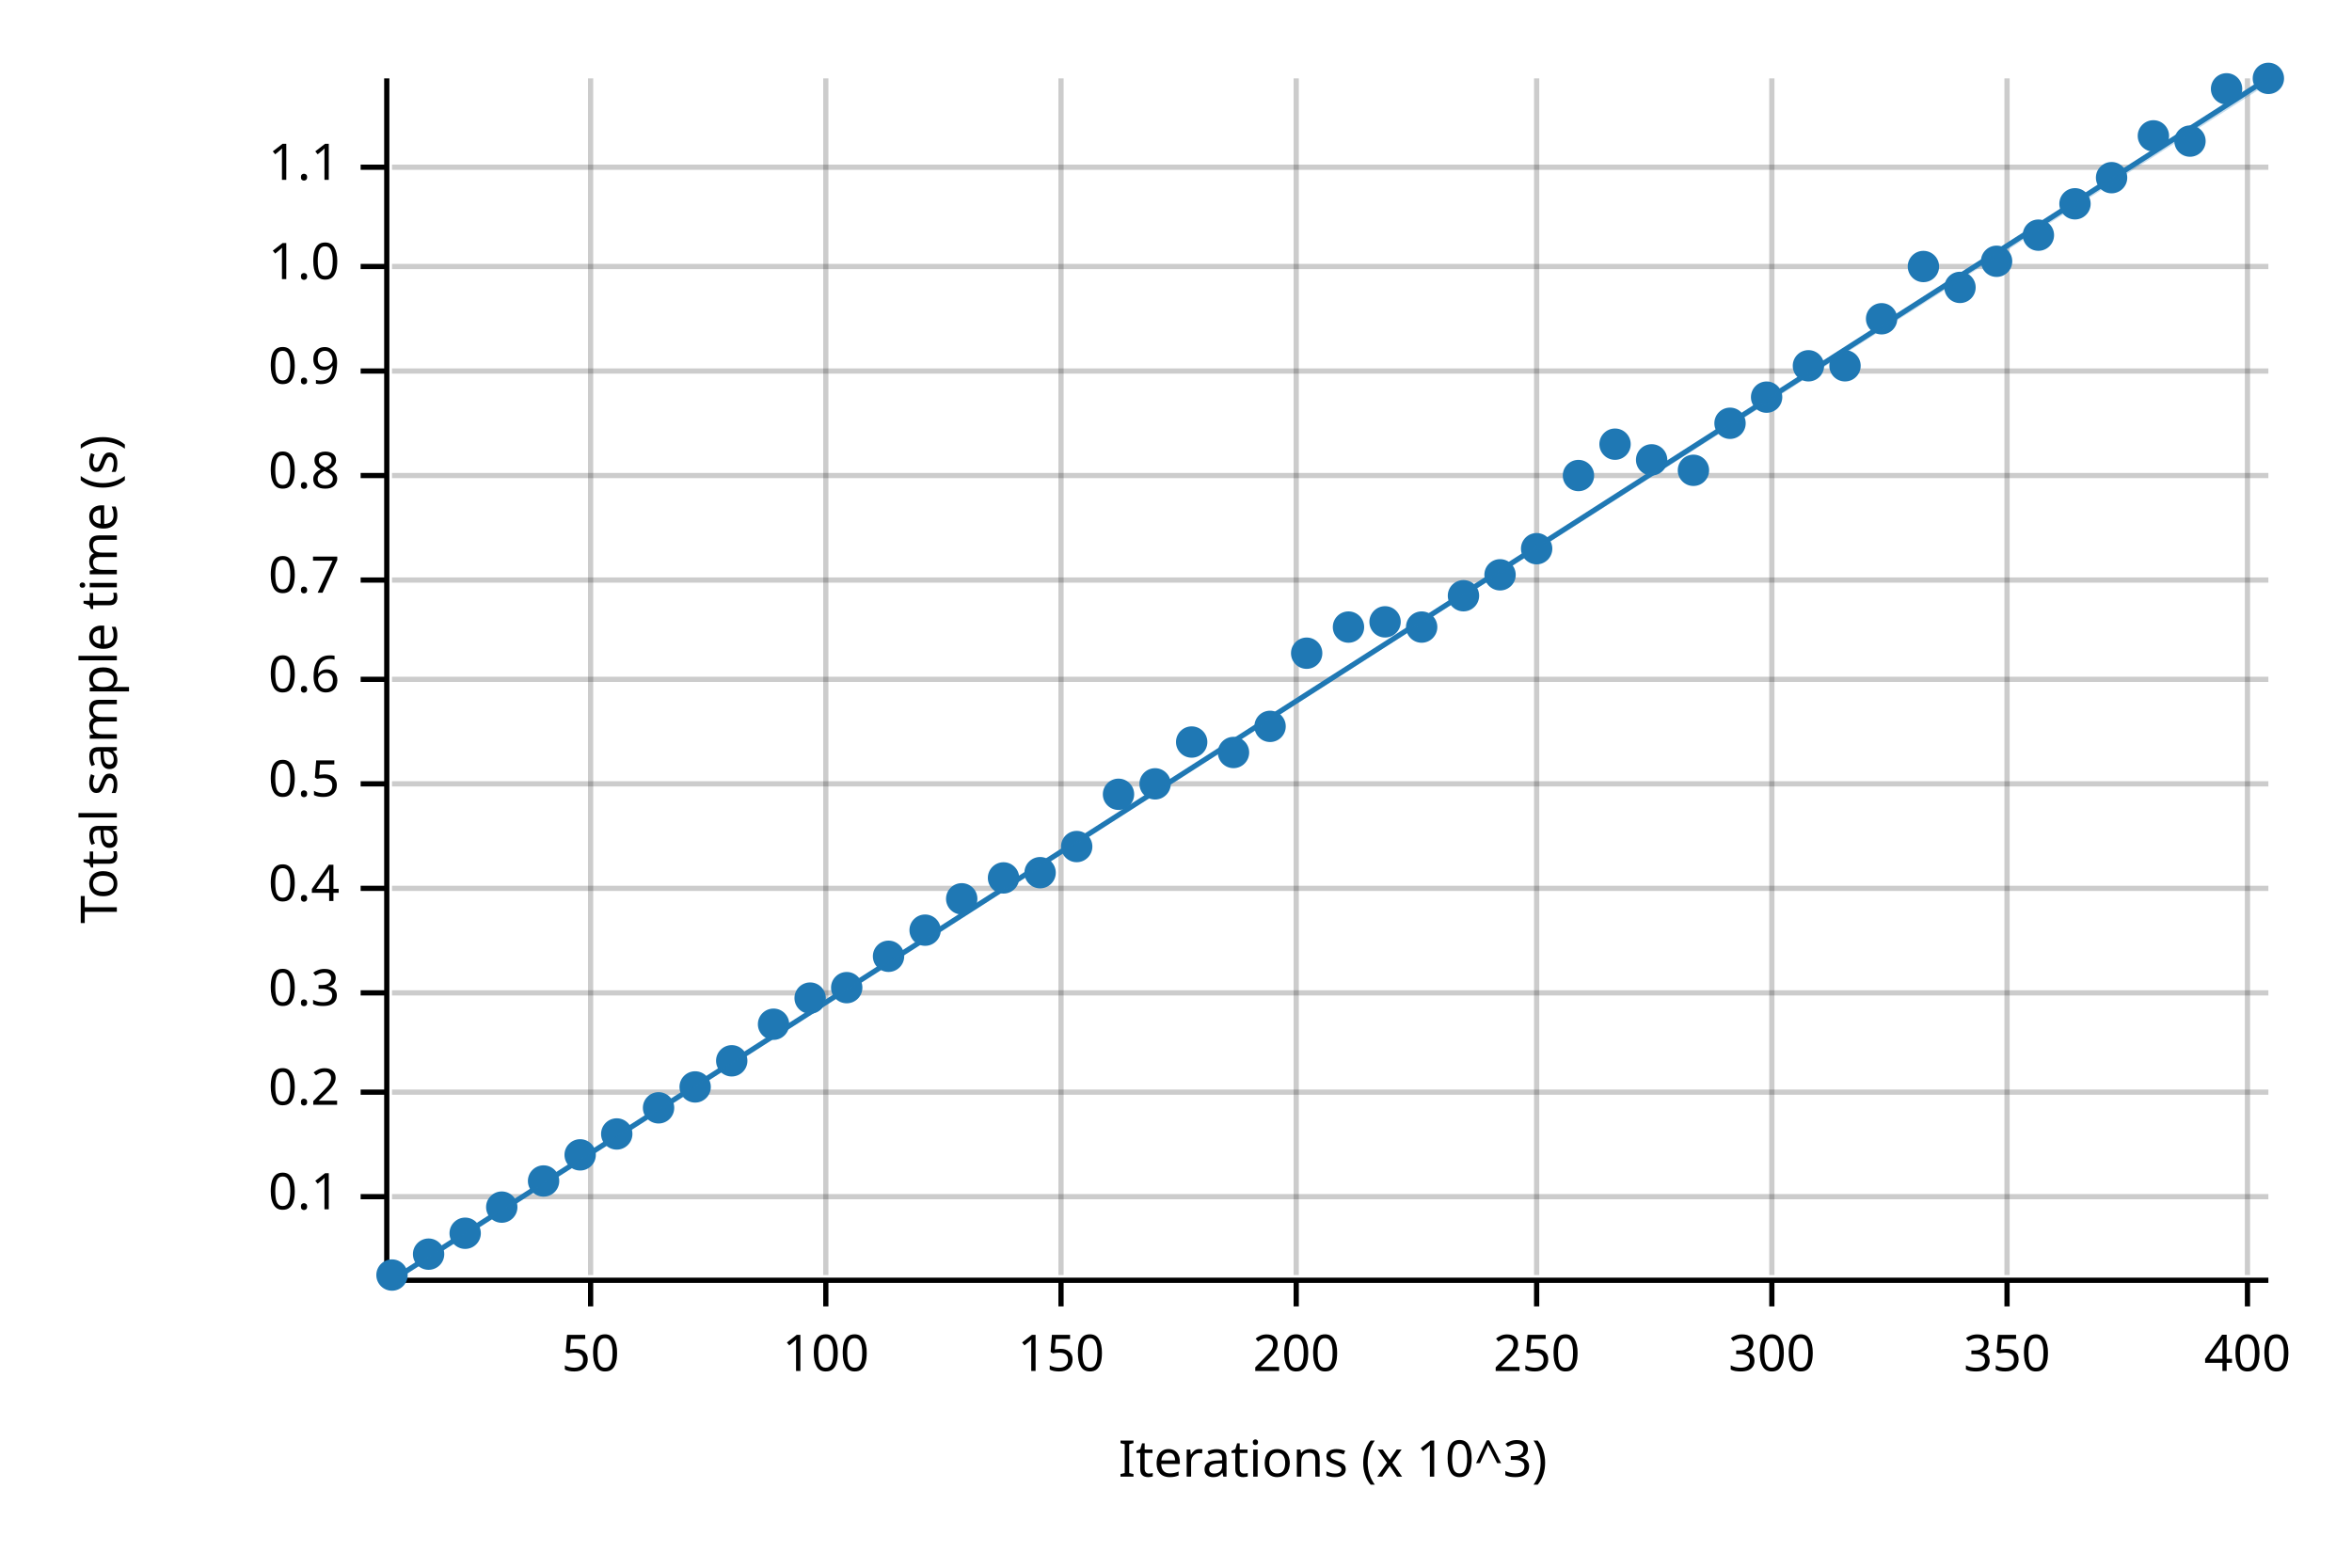
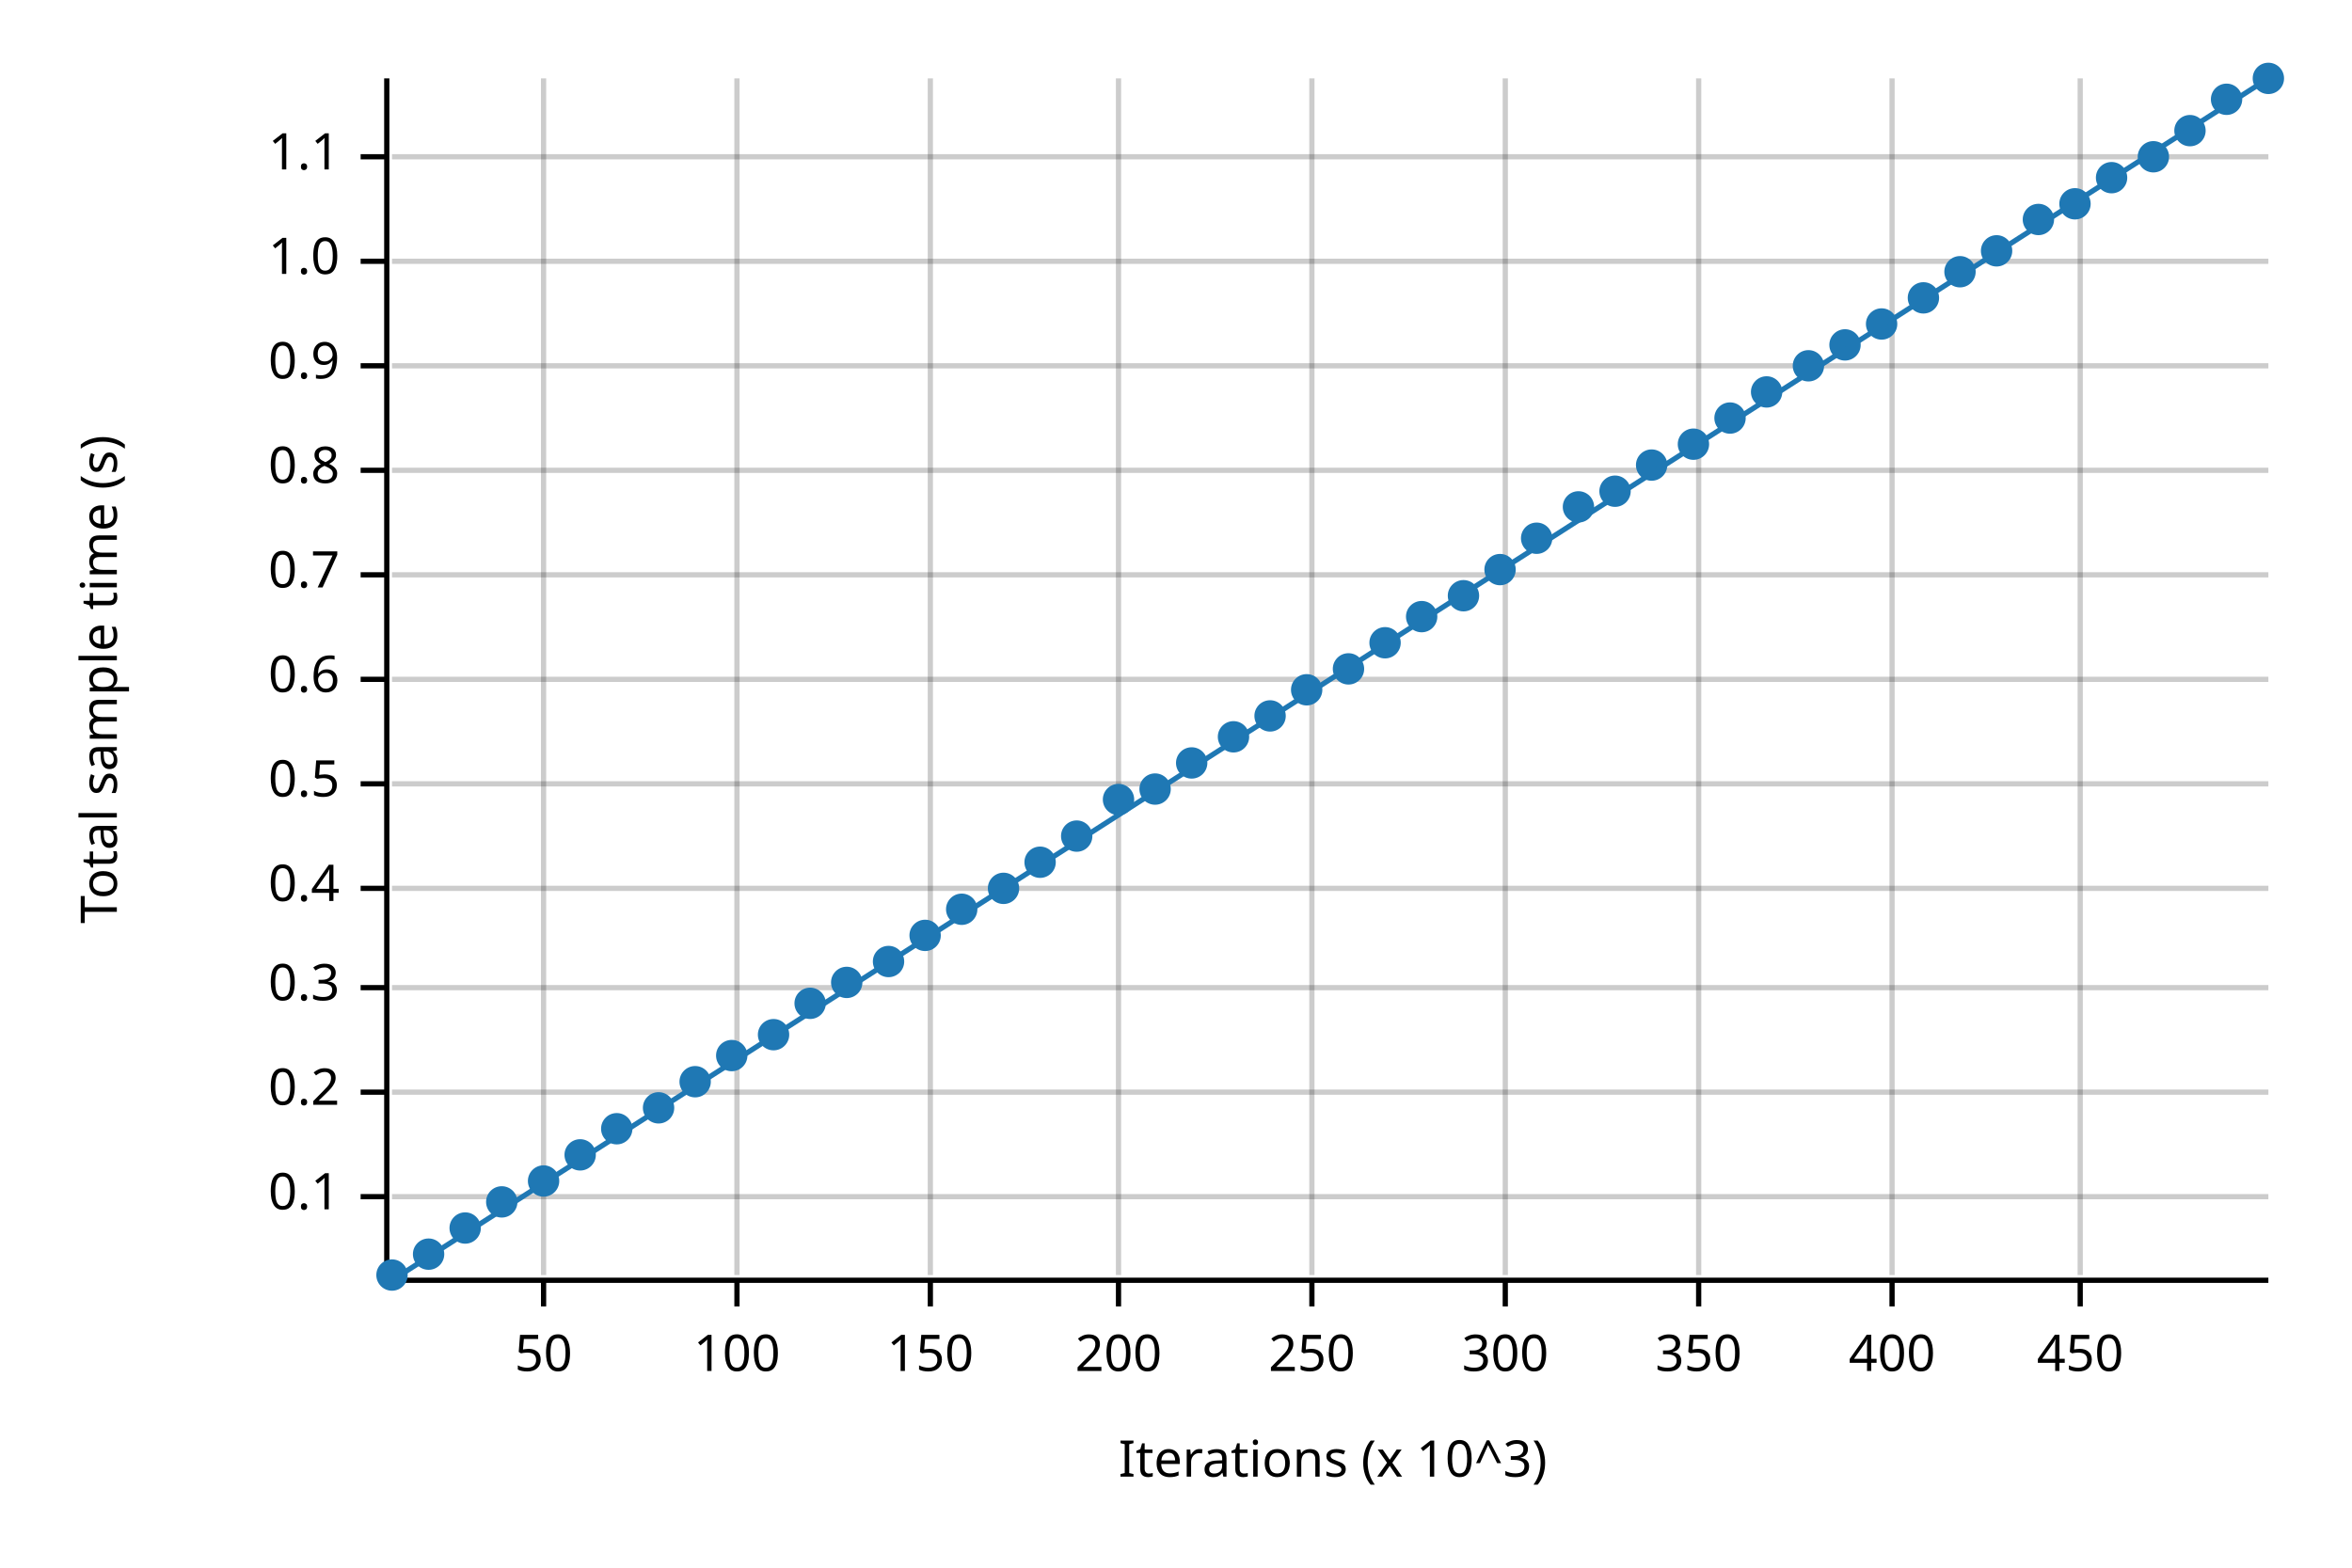
<svg xmlns="http://www.w3.org/2000/svg" width="450" height="300" viewBox="0 0 450 300">
  <text x="15" y="130" dy="0.76em" text-anchor="middle" font-family="sans-serif" font-size="9.677" opacity="1" fill="#000000" transform="rotate(270, 15, 130)">
Total sample time (s)
</text>
  <text x="255" y="285" dy="-0.5ex" text-anchor="middle" font-family="sans-serif" font-size="9.677" opacity="1" fill="#000000">
Iterations (x 10^3)
</text>
-   <line opacity="0.2" stroke="#000000" stroke-width="1" x1="113" y1="244" x2="113" y2="15" />
-   <line opacity="0.2" stroke="#000000" stroke-width="1" x1="158" y1="244" x2="158" y2="15" />
-   <line opacity="0.2" stroke="#000000" stroke-width="1" x1="203" y1="244" x2="203" y2="15" />
-   <line opacity="0.2" stroke="#000000" stroke-width="1" x1="248" y1="244" x2="248" y2="15" />
-   <line opacity="0.2" stroke="#000000" stroke-width="1" x1="294" y1="244" x2="294" y2="15" />
-   <line opacity="0.2" stroke="#000000" stroke-width="1" x1="339" y1="244" x2="339" y2="15" />
-   <line opacity="0.2" stroke="#000000" stroke-width="1" x1="384" y1="244" x2="384" y2="15" />
-   <line opacity="0.2" stroke="#000000" stroke-width="1" x1="430" y1="244" x2="430" y2="15" />
+   <line opacity="0.2" stroke="#000000" stroke-width="1" x1="104" y1="244" x2="104" y2="15" />
+   <line opacity="0.2" stroke="#000000" stroke-width="1" x1="141" y1="244" x2="141" y2="15" />
+   <line opacity="0.2" stroke="#000000" stroke-width="1" x1="178" y1="244" x2="178" y2="15" />
+   <line opacity="0.2" stroke="#000000" stroke-width="1" x1="214" y1="244" x2="214" y2="15" />
+   <line opacity="0.2" stroke="#000000" stroke-width="1" x1="251" y1="244" x2="251" y2="15" />
+   <line opacity="0.2" stroke="#000000" stroke-width="1" x1="288" y1="244" x2="288" y2="15" />
+   <line opacity="0.2" stroke="#000000" stroke-width="1" x1="325" y1="244" x2="325" y2="15" />
+   <line opacity="0.2" stroke="#000000" stroke-width="1" x1="362" y1="244" x2="362" y2="15" />
+   <line opacity="0.2" stroke="#000000" stroke-width="1" x1="398" y1="244" x2="398" y2="15" />
  <line opacity="0.2" stroke="#000000" stroke-width="1" x1="75" y1="229" x2="434" y2="229" />
  <line opacity="0.2" stroke="#000000" stroke-width="1" x1="75" y1="209" x2="434" y2="209" />
-   <line opacity="0.2" stroke="#000000" stroke-width="1" x1="75" y1="190" x2="434" y2="190" />
+   <line opacity="0.2" stroke="#000000" stroke-width="1" x1="75" y1="189" x2="434" y2="189" />
  <line opacity="0.2" stroke="#000000" stroke-width="1" x1="75" y1="170" x2="434" y2="170" />
  <line opacity="0.2" stroke="#000000" stroke-width="1" x1="75" y1="150" x2="434" y2="150" />
  <line opacity="0.2" stroke="#000000" stroke-width="1" x1="75" y1="130" x2="434" y2="130" />
-   <line opacity="0.2" stroke="#000000" stroke-width="1" x1="75" y1="111" x2="434" y2="111" />
-   <line opacity="0.2" stroke="#000000" stroke-width="1" x1="75" y1="91" x2="434" y2="91" />
-   <line opacity="0.2" stroke="#000000" stroke-width="1" x1="75" y1="71" x2="434" y2="71" />
-   <line opacity="0.2" stroke="#000000" stroke-width="1" x1="75" y1="51" x2="434" y2="51" />
-   <line opacity="0.2" stroke="#000000" stroke-width="1" x1="75" y1="32" x2="434" y2="32" />
+   <line opacity="0.2" stroke="#000000" stroke-width="1" x1="75" y1="110" x2="434" y2="110" />
+   <line opacity="0.2" stroke="#000000" stroke-width="1" x1="75" y1="90" x2="434" y2="90" />
+   <line opacity="0.2" stroke="#000000" stroke-width="1" x1="75" y1="70" x2="434" y2="70" />
+   <line opacity="0.2" stroke="#000000" stroke-width="1" x1="75" y1="50" x2="434" y2="50" />
+   <line opacity="0.2" stroke="#000000" stroke-width="1" x1="75" y1="30" x2="434" y2="30" />
  <polyline fill="none" opacity="1" stroke="#000000" stroke-width="1" points="74,15 74,244 " />
  <text x="65" y="229" dy="0.5ex" text-anchor="end" font-family="sans-serif" font-size="9.677" opacity="1" fill="#000000">
0.1
</text>
  <polyline fill="none" opacity="1" stroke="#000000" stroke-width="1" points="69,229 74,229 " />
  <text x="65" y="209" dy="0.5ex" text-anchor="end" font-family="sans-serif" font-size="9.677" opacity="1" fill="#000000">
0.2
</text>
  <polyline fill="none" opacity="1" stroke="#000000" stroke-width="1" points="69,209 74,209 " />
-   <text x="65" y="190" dy="0.5ex" text-anchor="end" font-family="sans-serif" font-size="9.677" opacity="1" fill="#000000">
+   <text x="65" y="189" dy="0.5ex" text-anchor="end" font-family="sans-serif" font-size="9.677" opacity="1" fill="#000000">
0.3
</text>
-   <polyline fill="none" opacity="1" stroke="#000000" stroke-width="1" points="69,190 74,190 " />
+   <polyline fill="none" opacity="1" stroke="#000000" stroke-width="1" points="69,189 74,189 " />
  <text x="65" y="170" dy="0.5ex" text-anchor="end" font-family="sans-serif" font-size="9.677" opacity="1" fill="#000000">
0.4
</text>
  <polyline fill="none" opacity="1" stroke="#000000" stroke-width="1" points="69,170 74,170 " />
  <text x="65" y="150" dy="0.5ex" text-anchor="end" font-family="sans-serif" font-size="9.677" opacity="1" fill="#000000">
0.5
</text>
  <polyline fill="none" opacity="1" stroke="#000000" stroke-width="1" points="69,150 74,150 " />
  <text x="65" y="130" dy="0.5ex" text-anchor="end" font-family="sans-serif" font-size="9.677" opacity="1" fill="#000000">
0.6
</text>
  <polyline fill="none" opacity="1" stroke="#000000" stroke-width="1" points="69,130 74,130 " />
-   <text x="65" y="111" dy="0.5ex" text-anchor="end" font-family="sans-serif" font-size="9.677" opacity="1" fill="#000000">
+   <text x="65" y="110" dy="0.5ex" text-anchor="end" font-family="sans-serif" font-size="9.677" opacity="1" fill="#000000">
0.7
</text>
-   <polyline fill="none" opacity="1" stroke="#000000" stroke-width="1" points="69,111 74,111 " />
-   <text x="65" y="91" dy="0.5ex" text-anchor="end" font-family="sans-serif" font-size="9.677" opacity="1" fill="#000000">
+   <polyline fill="none" opacity="1" stroke="#000000" stroke-width="1" points="69,110 74,110 " />
+   <text x="65" y="90" dy="0.5ex" text-anchor="end" font-family="sans-serif" font-size="9.677" opacity="1" fill="#000000">
0.8
</text>
-   <polyline fill="none" opacity="1" stroke="#000000" stroke-width="1" points="69,91 74,91 " />
-   <text x="65" y="71" dy="0.5ex" text-anchor="end" font-family="sans-serif" font-size="9.677" opacity="1" fill="#000000">
+   <polyline fill="none" opacity="1" stroke="#000000" stroke-width="1" points="69,90 74,90 " />
+   <text x="65" y="70" dy="0.5ex" text-anchor="end" font-family="sans-serif" font-size="9.677" opacity="1" fill="#000000">
0.9
</text>
-   <polyline fill="none" opacity="1" stroke="#000000" stroke-width="1" points="69,71 74,71 " />
-   <text x="65" y="51" dy="0.5ex" text-anchor="end" font-family="sans-serif" font-size="9.677" opacity="1" fill="#000000">
+   <polyline fill="none" opacity="1" stroke="#000000" stroke-width="1" points="69,70 74,70 " />
+   <text x="65" y="50" dy="0.5ex" text-anchor="end" font-family="sans-serif" font-size="9.677" opacity="1" fill="#000000">
1.0
</text>
-   <polyline fill="none" opacity="1" stroke="#000000" stroke-width="1" points="69,51 74,51 " />
-   <text x="65" y="32" dy="0.5ex" text-anchor="end" font-family="sans-serif" font-size="9.677" opacity="1" fill="#000000">
+   <polyline fill="none" opacity="1" stroke="#000000" stroke-width="1" points="69,50 74,50 " />
+   <text x="65" y="30" dy="0.5ex" text-anchor="end" font-family="sans-serif" font-size="9.677" opacity="1" fill="#000000">
1.1
</text>
-   <polyline fill="none" opacity="1" stroke="#000000" stroke-width="1" points="69,32 74,32 " />
+   <polyline fill="none" opacity="1" stroke="#000000" stroke-width="1" points="69,30 74,30 " />
  <polyline fill="none" opacity="1" stroke="#000000" stroke-width="1" points="75,245 434,245 " />
-   <text x="113" y="255" dy="0.76em" text-anchor="middle" font-family="sans-serif" font-size="9.677" opacity="1" fill="#000000">
+   <text x="104" y="255" dy="0.76em" text-anchor="middle" font-family="sans-serif" font-size="9.677" opacity="1" fill="#000000">
50
</text>
-   <polyline fill="none" opacity="1" stroke="#000000" stroke-width="1" points="113,245 113,250 " />
-   <text x="158" y="255" dy="0.76em" text-anchor="middle" font-family="sans-serif" font-size="9.677" opacity="1" fill="#000000">
+   <polyline fill="none" opacity="1" stroke="#000000" stroke-width="1" points="104,245 104,250 " />
+   <text x="141" y="255" dy="0.76em" text-anchor="middle" font-family="sans-serif" font-size="9.677" opacity="1" fill="#000000">
100
</text>
-   <polyline fill="none" opacity="1" stroke="#000000" stroke-width="1" points="158,245 158,250 " />
-   <text x="203" y="255" dy="0.76em" text-anchor="middle" font-family="sans-serif" font-size="9.677" opacity="1" fill="#000000">
+   <polyline fill="none" opacity="1" stroke="#000000" stroke-width="1" points="141,245 141,250 " />
+   <text x="178" y="255" dy="0.76em" text-anchor="middle" font-family="sans-serif" font-size="9.677" opacity="1" fill="#000000">
150
</text>
-   <polyline fill="none" opacity="1" stroke="#000000" stroke-width="1" points="203,245 203,250 " />
-   <text x="248" y="255" dy="0.76em" text-anchor="middle" font-family="sans-serif" font-size="9.677" opacity="1" fill="#000000">
+   <polyline fill="none" opacity="1" stroke="#000000" stroke-width="1" points="178,245 178,250 " />
+   <text x="214" y="255" dy="0.76em" text-anchor="middle" font-family="sans-serif" font-size="9.677" opacity="1" fill="#000000">
200
</text>
-   <polyline fill="none" opacity="1" stroke="#000000" stroke-width="1" points="248,245 248,250 " />
-   <text x="294" y="255" dy="0.76em" text-anchor="middle" font-family="sans-serif" font-size="9.677" opacity="1" fill="#000000">
+   <polyline fill="none" opacity="1" stroke="#000000" stroke-width="1" points="214,245 214,250 " />
+   <text x="251" y="255" dy="0.76em" text-anchor="middle" font-family="sans-serif" font-size="9.677" opacity="1" fill="#000000">
250
</text>
-   <polyline fill="none" opacity="1" stroke="#000000" stroke-width="1" points="294,245 294,250 " />
-   <text x="339" y="255" dy="0.76em" text-anchor="middle" font-family="sans-serif" font-size="9.677" opacity="1" fill="#000000">
+   <polyline fill="none" opacity="1" stroke="#000000" stroke-width="1" points="251,245 251,250 " />
+   <text x="288" y="255" dy="0.76em" text-anchor="middle" font-family="sans-serif" font-size="9.677" opacity="1" fill="#000000">
300
</text>
-   <polyline fill="none" opacity="1" stroke="#000000" stroke-width="1" points="339,245 339,250 " />
-   <text x="384" y="255" dy="0.76em" text-anchor="middle" font-family="sans-serif" font-size="9.677" opacity="1" fill="#000000">
+   <polyline fill="none" opacity="1" stroke="#000000" stroke-width="1" points="288,245 288,250 " />
+   <text x="325" y="255" dy="0.76em" text-anchor="middle" font-family="sans-serif" font-size="9.677" opacity="1" fill="#000000">
350
</text>
-   <polyline fill="none" opacity="1" stroke="#000000" stroke-width="1" points="384,245 384,250 " />
-   <text x="430" y="255" dy="0.76em" text-anchor="middle" font-family="sans-serif" font-size="9.677" opacity="1" fill="#000000">
+   <polyline fill="none" opacity="1" stroke="#000000" stroke-width="1" points="325,245 325,250 " />
+   <text x="362" y="255" dy="0.76em" text-anchor="middle" font-family="sans-serif" font-size="9.677" opacity="1" fill="#000000">
400
</text>
-   <polyline fill="none" opacity="1" stroke="#000000" stroke-width="1" points="430,245 430,250 " />
+   <polyline fill="none" opacity="1" stroke="#000000" stroke-width="1" points="362,245 362,250 " />
+   <text x="398" y="255" dy="0.76em" text-anchor="middle" font-family="sans-serif" font-size="9.677" opacity="1" fill="#000000">
+ 450
+ </text>
+   <polyline fill="none" opacity="1" stroke="#000000" stroke-width="1" points="398,245 398,250 " />
  <circle cx="75" cy="244" r="3" opacity="1" fill="#1F78B4" stroke="none" stroke-width="1" />
  <circle cx="82" cy="240" r="3" opacity="1" fill="#1F78B4" stroke="none" stroke-width="1" />
-   <circle cx="89" cy="236" r="3" opacity="1" fill="#1F78B4" stroke="none" stroke-width="1" />
-   <circle cx="96" cy="231" r="3" opacity="1" fill="#1F78B4" stroke="none" stroke-width="1" />
+   <circle cx="89" cy="235" r="3" opacity="1" fill="#1F78B4" stroke="none" stroke-width="1" />
+   <circle cx="96" cy="230" r="3" opacity="1" fill="#1F78B4" stroke="none" stroke-width="1" />
  <circle cx="104" cy="226" r="3" opacity="1" fill="#1F78B4" stroke="none" stroke-width="1" />
  <circle cx="111" cy="221" r="3" opacity="1" fill="#1F78B4" stroke="none" stroke-width="1" />
-   <circle cx="118" cy="217" r="3" opacity="1" fill="#1F78B4" stroke="none" stroke-width="1" />
+   <circle cx="118" cy="216" r="3" opacity="1" fill="#1F78B4" stroke="none" stroke-width="1" />
  <circle cx="126" cy="212" r="3" opacity="1" fill="#1F78B4" stroke="none" stroke-width="1" />
-   <circle cx="133" cy="208" r="3" opacity="1" fill="#1F78B4" stroke="none" stroke-width="1" />
-   <circle cx="140" cy="203" r="3" opacity="1" fill="#1F78B4" stroke="none" stroke-width="1" />
-   <circle cx="148" cy="196" r="3" opacity="1" fill="#1F78B4" stroke="none" stroke-width="1" />
-   <circle cx="155" cy="191" r="3" opacity="1" fill="#1F78B4" stroke="none" stroke-width="1" />
-   <circle cx="162" cy="189" r="3" opacity="1" fill="#1F78B4" stroke="none" stroke-width="1" />
-   <circle cx="170" cy="183" r="3" opacity="1" fill="#1F78B4" stroke="none" stroke-width="1" />
-   <circle cx="177" cy="178" r="3" opacity="1" fill="#1F78B4" stroke="none" stroke-width="1" />
-   <circle cx="184" cy="172" r="3" opacity="1" fill="#1F78B4" stroke="none" stroke-width="1" />
-   <circle cx="192" cy="168" r="3" opacity="1" fill="#1F78B4" stroke="none" stroke-width="1" />
-   <circle cx="199" cy="167" r="3" opacity="1" fill="#1F78B4" stroke="none" stroke-width="1" />
-   <circle cx="206" cy="162" r="3" opacity="1" fill="#1F78B4" stroke="none" stroke-width="1" />
-   <circle cx="214" cy="152" r="3" opacity="1" fill="#1F78B4" stroke="none" stroke-width="1" />
-   <circle cx="221" cy="150" r="3" opacity="1" fill="#1F78B4" stroke="none" stroke-width="1" />
-   <circle cx="228" cy="142" r="3" opacity="1" fill="#1F78B4" stroke="none" stroke-width="1" />
-   <circle cx="236" cy="144" r="3" opacity="1" fill="#1F78B4" stroke="none" stroke-width="1" />
-   <circle cx="243" cy="139" r="3" opacity="1" fill="#1F78B4" stroke="none" stroke-width="1" />
-   <circle cx="250" cy="125" r="3" opacity="1" fill="#1F78B4" stroke="none" stroke-width="1" />
-   <circle cx="258" cy="120" r="3" opacity="1" fill="#1F78B4" stroke="none" stroke-width="1" />
-   <circle cx="265" cy="119" r="3" opacity="1" fill="#1F78B4" stroke="none" stroke-width="1" />
-   <circle cx="272" cy="120" r="3" opacity="1" fill="#1F78B4" stroke="none" stroke-width="1" />
+   <circle cx="133" cy="207" r="3" opacity="1" fill="#1F78B4" stroke="none" stroke-width="1" />
+   <circle cx="140" cy="202" r="3" opacity="1" fill="#1F78B4" stroke="none" stroke-width="1" />
+   <circle cx="148" cy="198" r="3" opacity="1" fill="#1F78B4" stroke="none" stroke-width="1" />
+   <circle cx="155" cy="192" r="3" opacity="1" fill="#1F78B4" stroke="none" stroke-width="1" />
+   <circle cx="162" cy="188" r="3" opacity="1" fill="#1F78B4" stroke="none" stroke-width="1" />
+   <circle cx="170" cy="184" r="3" opacity="1" fill="#1F78B4" stroke="none" stroke-width="1" />
+   <circle cx="177" cy="179" r="3" opacity="1" fill="#1F78B4" stroke="none" stroke-width="1" />
+   <circle cx="184" cy="174" r="3" opacity="1" fill="#1F78B4" stroke="none" stroke-width="1" />
+   <circle cx="192" cy="170" r="3" opacity="1" fill="#1F78B4" stroke="none" stroke-width="1" />
+   <circle cx="199" cy="165" r="3" opacity="1" fill="#1F78B4" stroke="none" stroke-width="1" />
+   <circle cx="206" cy="160" r="3" opacity="1" fill="#1F78B4" stroke="none" stroke-width="1" />
+   <circle cx="214" cy="153" r="3" opacity="1" fill="#1F78B4" stroke="none" stroke-width="1" />
+   <circle cx="221" cy="151" r="3" opacity="1" fill="#1F78B4" stroke="none" stroke-width="1" />
+   <circle cx="228" cy="146" r="3" opacity="1" fill="#1F78B4" stroke="none" stroke-width="1" />
+   <circle cx="236" cy="141" r="3" opacity="1" fill="#1F78B4" stroke="none" stroke-width="1" />
+   <circle cx="243" cy="137" r="3" opacity="1" fill="#1F78B4" stroke="none" stroke-width="1" />
+   <circle cx="250" cy="132" r="3" opacity="1" fill="#1F78B4" stroke="none" stroke-width="1" />
+   <circle cx="258" cy="128" r="3" opacity="1" fill="#1F78B4" stroke="none" stroke-width="1" />
+   <circle cx="265" cy="123" r="3" opacity="1" fill="#1F78B4" stroke="none" stroke-width="1" />
+   <circle cx="272" cy="118" r="3" opacity="1" fill="#1F78B4" stroke="none" stroke-width="1" />
  <circle cx="280" cy="114" r="3" opacity="1" fill="#1F78B4" stroke="none" stroke-width="1" />
-   <circle cx="287" cy="110" r="3" opacity="1" fill="#1F78B4" stroke="none" stroke-width="1" />
-   <circle cx="294" cy="105" r="3" opacity="1" fill="#1F78B4" stroke="none" stroke-width="1" />
-   <circle cx="302" cy="91" r="3" opacity="1" fill="#1F78B4" stroke="none" stroke-width="1" />
-   <circle cx="309" cy="85" r="3" opacity="1" fill="#1F78B4" stroke="none" stroke-width="1" />
-   <circle cx="316" cy="88" r="3" opacity="1" fill="#1F78B4" stroke="none" stroke-width="1" />
-   <circle cx="324" cy="90" r="3" opacity="1" fill="#1F78B4" stroke="none" stroke-width="1" />
-   <circle cx="331" cy="81" r="3" opacity="1" fill="#1F78B4" stroke="none" stroke-width="1" />
-   <circle cx="338" cy="76" r="3" opacity="1" fill="#1F78B4" stroke="none" stroke-width="1" />
+   <circle cx="287" cy="109" r="3" opacity="1" fill="#1F78B4" stroke="none" stroke-width="1" />
+   <circle cx="294" cy="103" r="3" opacity="1" fill="#1F78B4" stroke="none" stroke-width="1" />
+   <circle cx="302" cy="97" r="3" opacity="1" fill="#1F78B4" stroke="none" stroke-width="1" />
+   <circle cx="309" cy="94" r="3" opacity="1" fill="#1F78B4" stroke="none" stroke-width="1" />
+   <circle cx="316" cy="89" r="3" opacity="1" fill="#1F78B4" stroke="none" stroke-width="1" />
+   <circle cx="324" cy="85" r="3" opacity="1" fill="#1F78B4" stroke="none" stroke-width="1" />
+   <circle cx="331" cy="80" r="3" opacity="1" fill="#1F78B4" stroke="none" stroke-width="1" />
+   <circle cx="338" cy="75" r="3" opacity="1" fill="#1F78B4" stroke="none" stroke-width="1" />
  <circle cx="346" cy="70" r="3" opacity="1" fill="#1F78B4" stroke="none" stroke-width="1" />
-   <circle cx="353" cy="70" r="3" opacity="1" fill="#1F78B4" stroke="none" stroke-width="1" />
-   <circle cx="360" cy="61" r="3" opacity="1" fill="#1F78B4" stroke="none" stroke-width="1" />
-   <circle cx="368" cy="51" r="3" opacity="1" fill="#1F78B4" stroke="none" stroke-width="1" />
-   <circle cx="375" cy="55" r="3" opacity="1" fill="#1F78B4" stroke="none" stroke-width="1" />
-   <circle cx="382" cy="50" r="3" opacity="1" fill="#1F78B4" stroke="none" stroke-width="1" />
-   <circle cx="390" cy="45" r="3" opacity="1" fill="#1F78B4" stroke="none" stroke-width="1" />
+   <circle cx="353" cy="66" r="3" opacity="1" fill="#1F78B4" stroke="none" stroke-width="1" />
+   <circle cx="360" cy="62" r="3" opacity="1" fill="#1F78B4" stroke="none" stroke-width="1" />
+   <circle cx="368" cy="57" r="3" opacity="1" fill="#1F78B4" stroke="none" stroke-width="1" />
+   <circle cx="375" cy="52" r="3" opacity="1" fill="#1F78B4" stroke="none" stroke-width="1" />
+   <circle cx="382" cy="48" r="3" opacity="1" fill="#1F78B4" stroke="none" stroke-width="1" />
+   <circle cx="390" cy="42" r="3" opacity="1" fill="#1F78B4" stroke="none" stroke-width="1" />
  <circle cx="397" cy="39" r="3" opacity="1" fill="#1F78B4" stroke="none" stroke-width="1" />
  <circle cx="404" cy="34" r="3" opacity="1" fill="#1F78B4" stroke="none" stroke-width="1" />
-   <circle cx="412" cy="26" r="3" opacity="1" fill="#1F78B4" stroke="none" stroke-width="1" />
-   <circle cx="419" cy="27" r="3" opacity="1" fill="#1F78B4" stroke="none" stroke-width="1" />
-   <circle cx="426" cy="17" r="3" opacity="1" fill="#1F78B4" stroke="none" stroke-width="1" />
+   <circle cx="412" cy="30" r="3" opacity="1" fill="#1F78B4" stroke="none" stroke-width="1" />
+   <circle cx="419" cy="25" r="3" opacity="1" fill="#1F78B4" stroke="none" stroke-width="1" />
+   <circle cx="426" cy="19" r="3" opacity="1" fill="#1F78B4" stroke="none" stroke-width="1" />
  <circle cx="434" cy="15" r="3" opacity="1" fill="#1F78B4" stroke="none" stroke-width="1" />
  <polyline fill="none" opacity="1" stroke="#1F78B4" stroke-width="1" points="75,245 434,15 " />
-   <polygon opacity="0.25" fill="#1F78B4" points="75,245 434,16 434,15 " />
+   <polygon opacity="0.25" fill="#1F78B4" points="75,245 434,15 434,15 " />
</svg>
